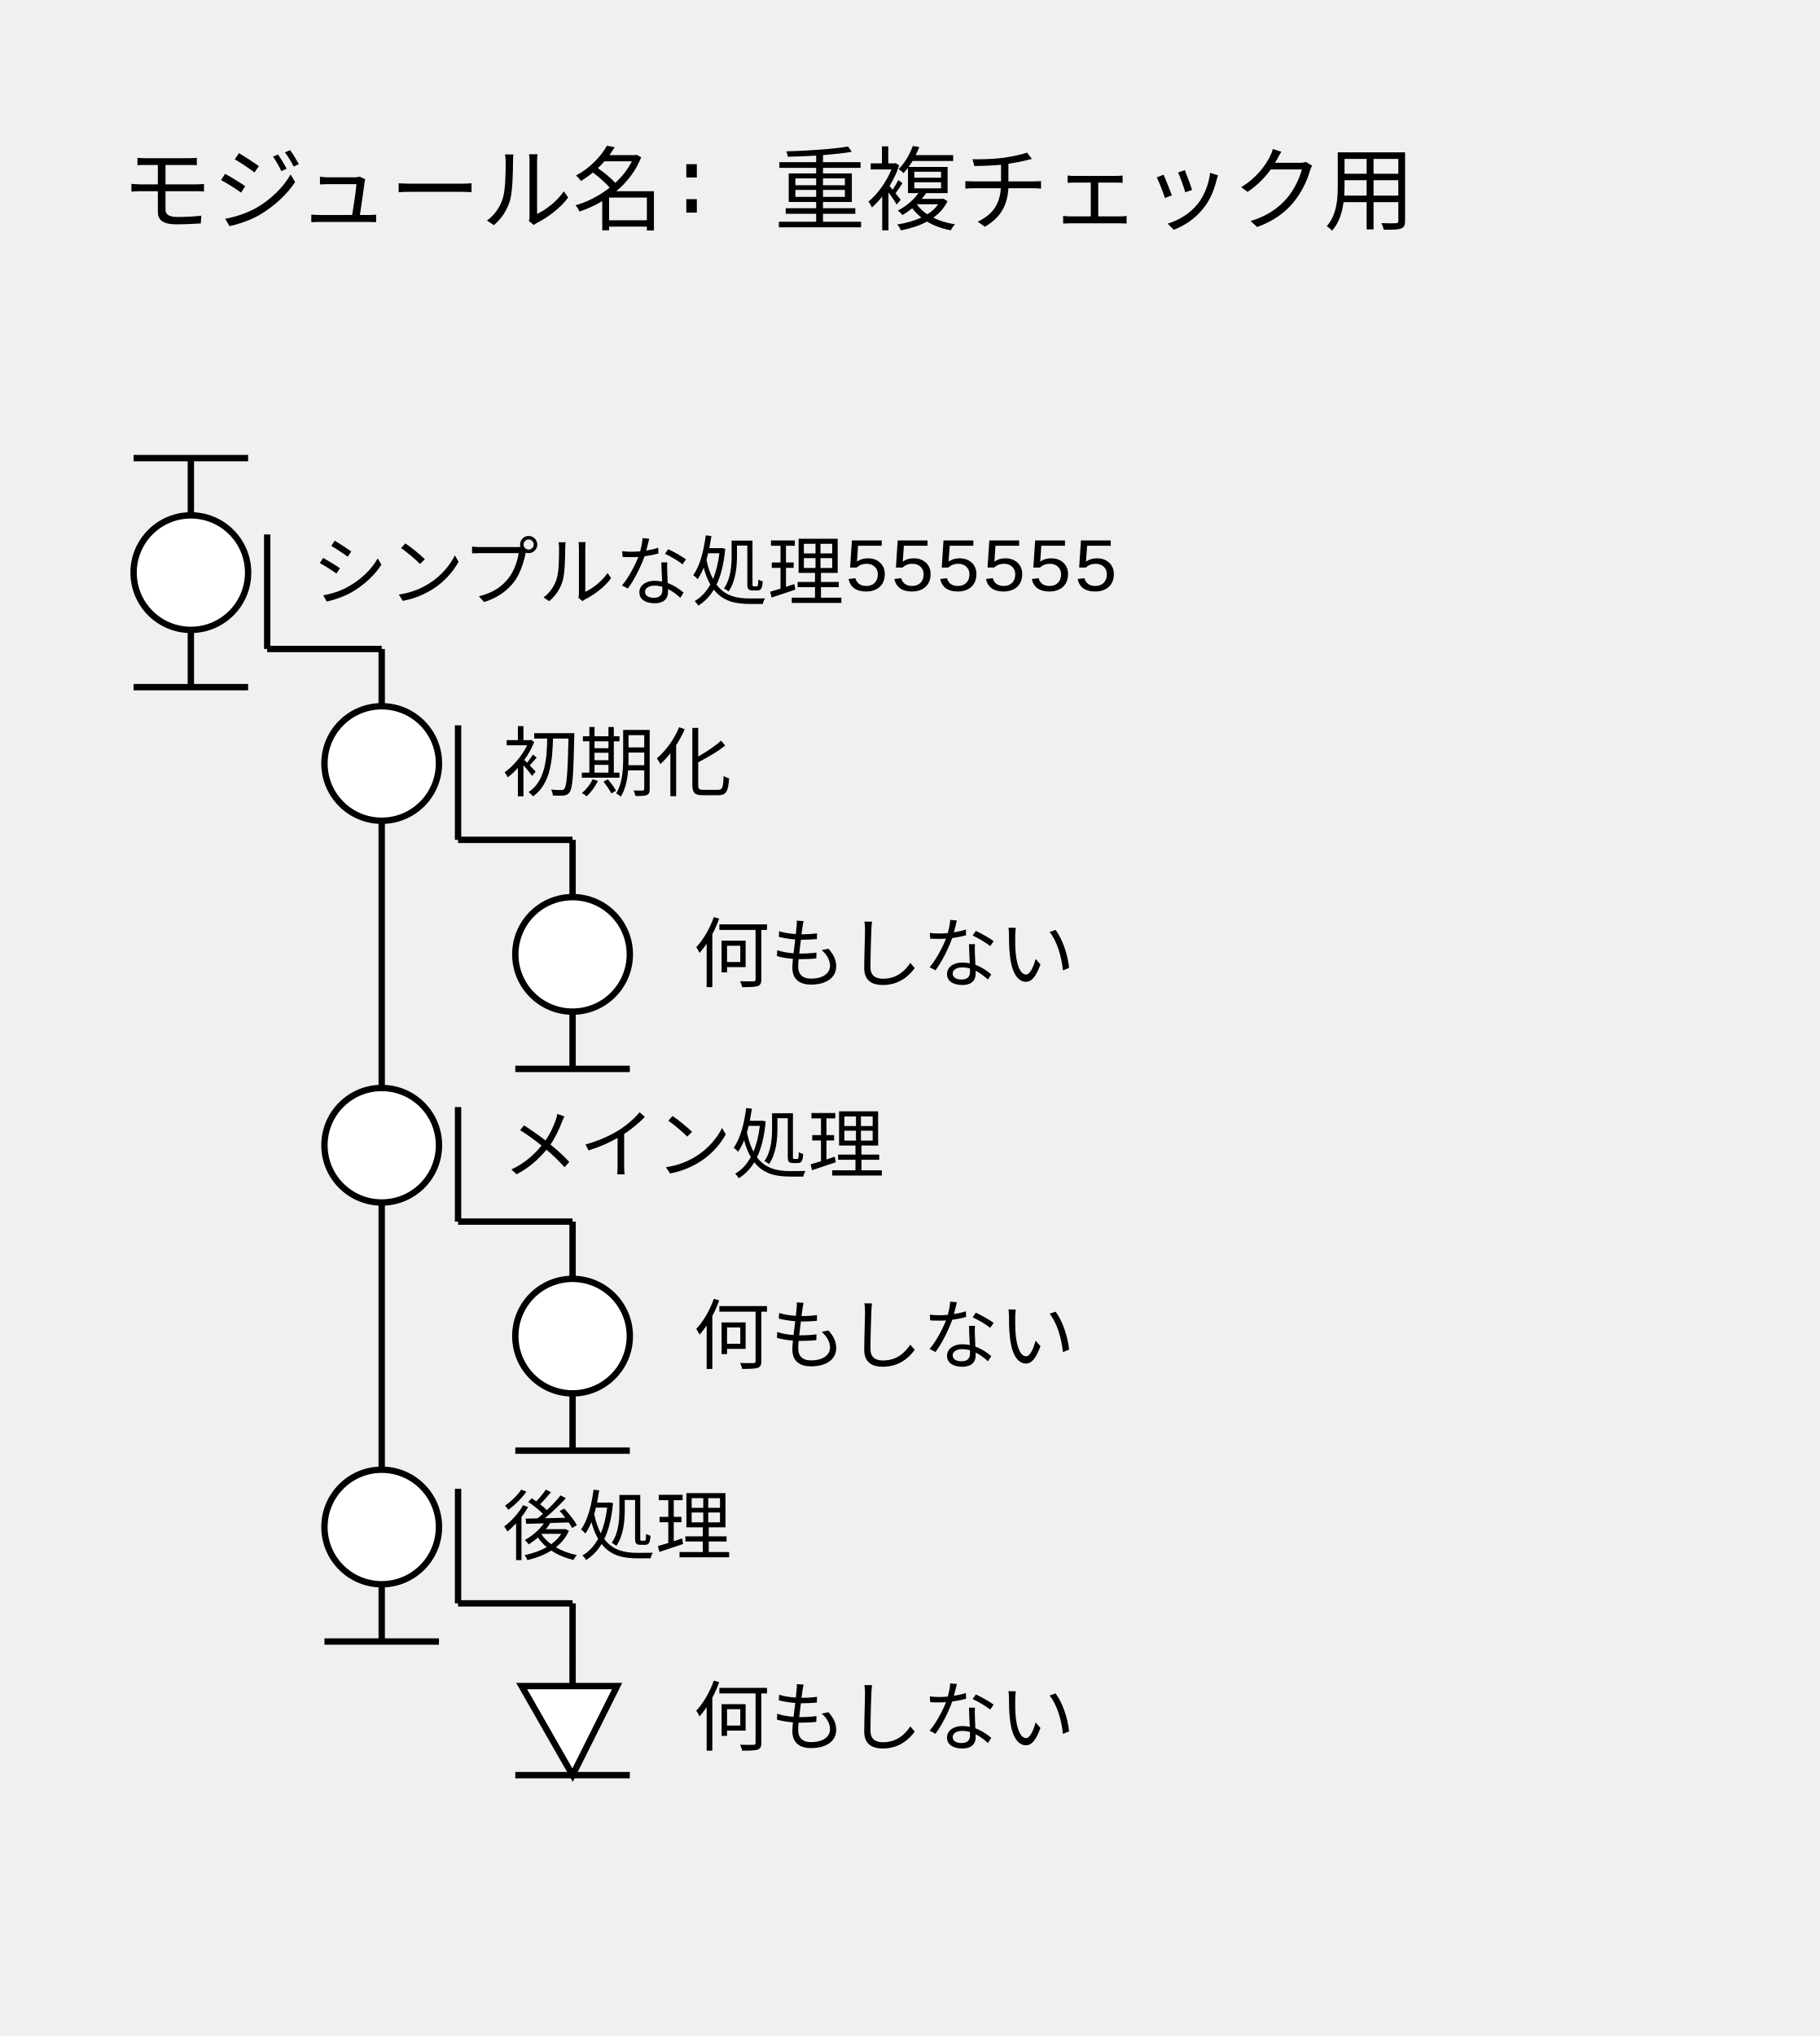
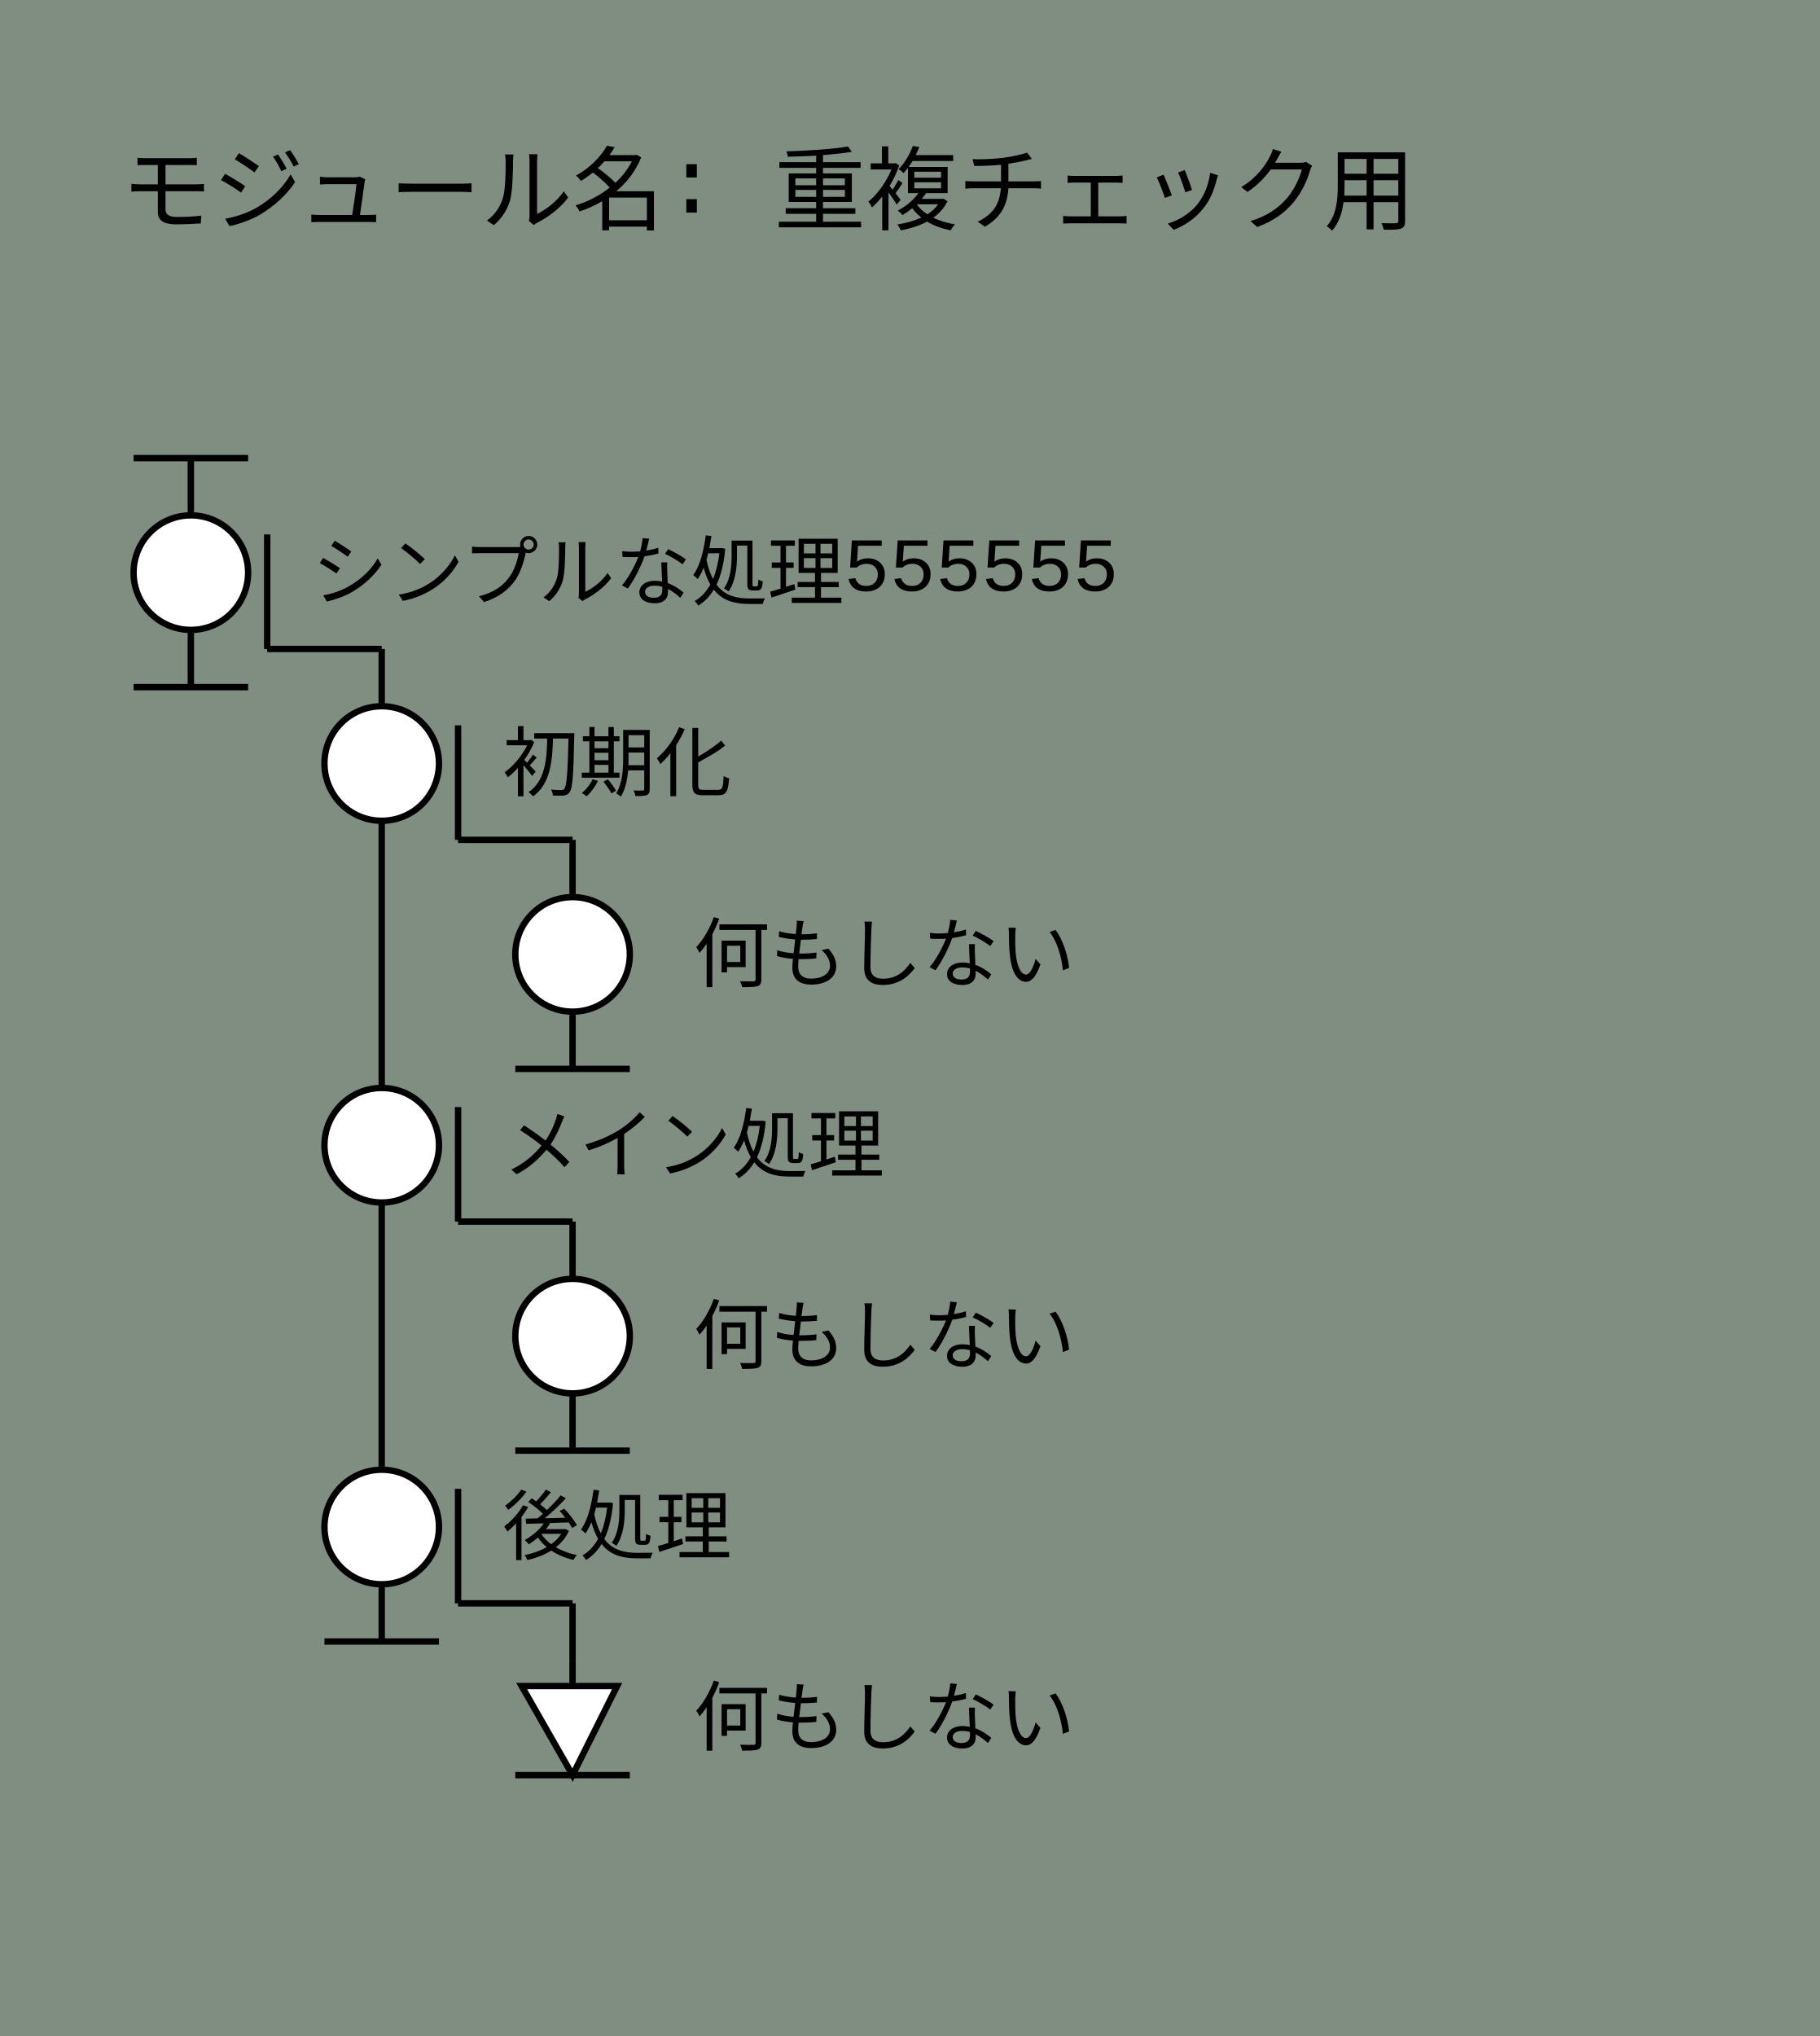
<svg xmlns="http://www.w3.org/2000/svg" width="286" height="320" style="background-color: #808d81">
+   <rect x="0" y="0" width="286" height="320" fill="#808d81" stroke="#808d81" />
  <text x="19" y="30" text-anchor="start" dominant-baseline="middle" font-family="Consolas, Meiryo UI, Courier New, monospace" font-size="120%" rotate="0">モジュール名: 重複チェック用</text>
  <circle cx="30" cy="90" r="9" fill="white" stroke="black" />
  <text x="49" y="90" text-anchor="start" dominant-baseline="middle" font-family="Consolas, Meiryo UI, Courier New, monospace" font-size="100%" rotate="0">シンプルな処理555555</text>
  <line x1="30" y1="72" x2="30" y2="81" stroke="black" />
  <line x1="21" y1="72" x2="39" y2="72" stroke="black" />
  <line x1="30" y1="99" x2="30" y2="108" stroke="black" />
  <line x1="21" y1="108" x2="39" y2="108" stroke="black" />
  <circle cx="60" cy="120" r="9" fill="white" stroke="black" />
  <text x="79" y="120" text-anchor="start" dominant-baseline="middle" font-family="Consolas, Meiryo UI, Courier New, monospace" font-size="100%" rotate="0">初期化</text>
  <line x1="60" y1="102" x2="60" y2="111" stroke="black" />
  <line x1="42" y1="102" x2="60" y2="102" stroke="black" />
  <line x1="42" y1="84" x2="42" y2="102" stroke="black" />
  <circle cx="90" cy="150" r="9" fill="white" stroke="black" />
  <text x="109" y="150" text-anchor="start" dominant-baseline="middle" font-family="Consolas, Meiryo UI, Courier New, monospace" font-size="100%" rotate="0">何もしない</text>
  <line x1="90" y1="159" x2="90" y2="168" stroke="black" />
  <line x1="81" y1="168" x2="99" y2="168" stroke="black" />
  <line x1="90" y1="132" x2="90" y2="141" stroke="black" />
  <line x1="72" y1="132" x2="90" y2="132" stroke="black" />
  <line x1="72" y1="114" x2="72" y2="132" stroke="black" />
  <circle cx="60" cy="180" r="9" fill="white" stroke="black" />
  <text x="79" y="180" text-anchor="start" dominant-baseline="middle" font-family="Consolas, Meiryo UI, Courier New, monospace" font-size="100%" rotate="0">メイン処理</text>
  <line x1="60" y1="129" x2="60" y2="171" stroke="black" />
  <circle cx="90" cy="210" r="9" fill="white" stroke="black" />
  <text x="109" y="210" text-anchor="start" dominant-baseline="middle" font-family="Consolas, Meiryo UI, Courier New, monospace" font-size="100%" rotate="0">何もしない</text>
  <line x1="90" y1="219" x2="90" y2="228" stroke="black" />
  <line x1="81" y1="228" x2="99" y2="228" stroke="black" />
  <line x1="90" y1="192" x2="90" y2="201" stroke="black" />
  <line x1="72" y1="192" x2="90" y2="192" stroke="black" />
  <line x1="72" y1="174" x2="72" y2="192" stroke="black" />
  <circle cx="60" cy="240" r="9" fill="white" stroke="black" />
  <text x="79" y="240" text-anchor="start" dominant-baseline="middle" font-family="Consolas, Meiryo UI, Courier New, monospace" font-size="100%" rotate="0">後処理</text>
  <line x1="60" y1="189" x2="60" y2="231" stroke="black" />
  <line x1="60" y1="249" x2="60" y2="258" stroke="black" />
  <line x1="51" y1="258" x2="69" y2="258" stroke="black" />
  <line x1="90" y1="261" x2="90" y2="270" stroke="black" />
  <polygon points="90 279 82 265 97 265" fill="white" stroke="black" />
  <line x1="81" y1="279" x2="99" y2="279" stroke="black" />
  <text x="109" y="270" text-anchor="start" dominant-baseline="middle" font-family="Consolas, Meiryo UI, Courier New, monospace" font-size="100%" rotate="0">何もしない</text>
  <line x1="90" y1="252" x2="90" y2="261" stroke="black" />
  <line x1="72" y1="252" x2="90" y2="252" stroke="black" />
  <line x1="72" y1="234" x2="72" y2="252" stroke="black" />
</svg>
